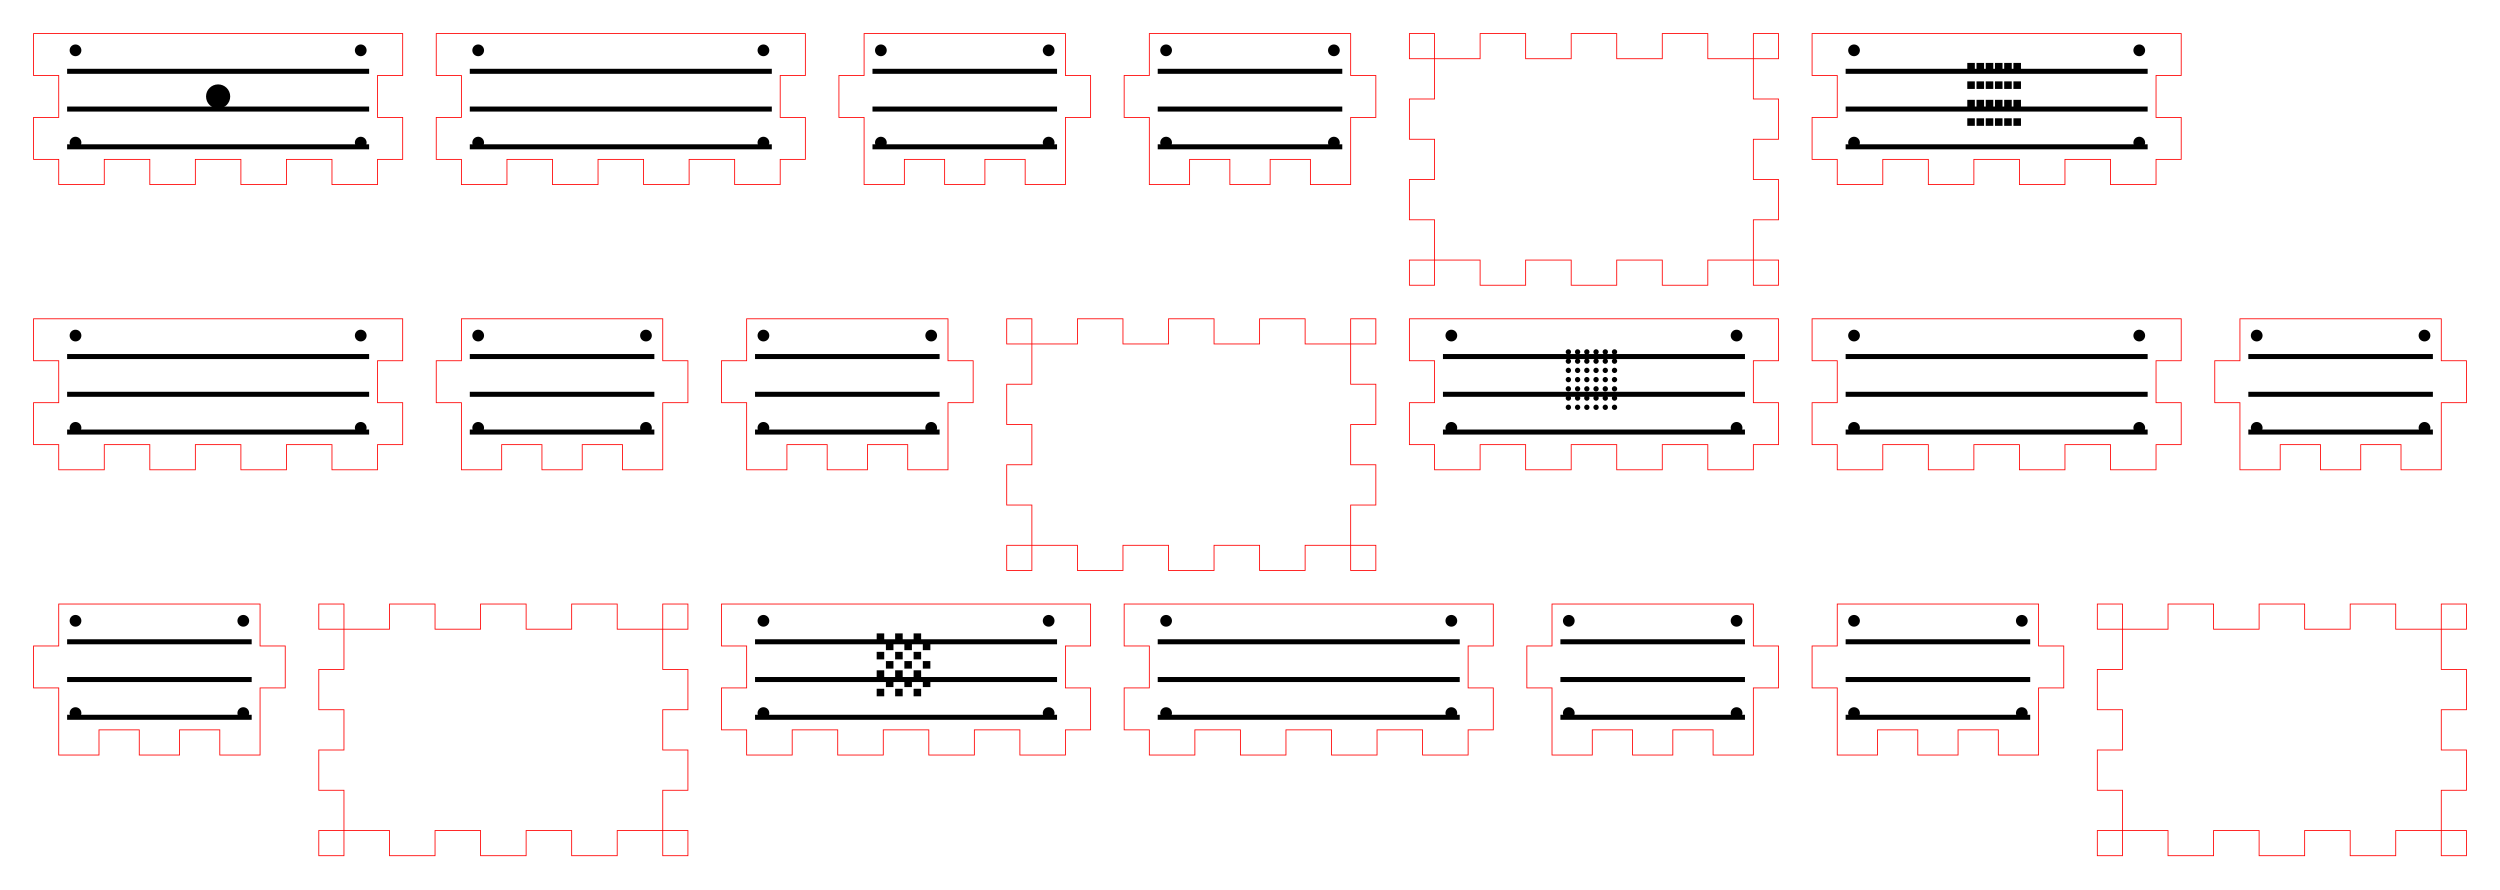
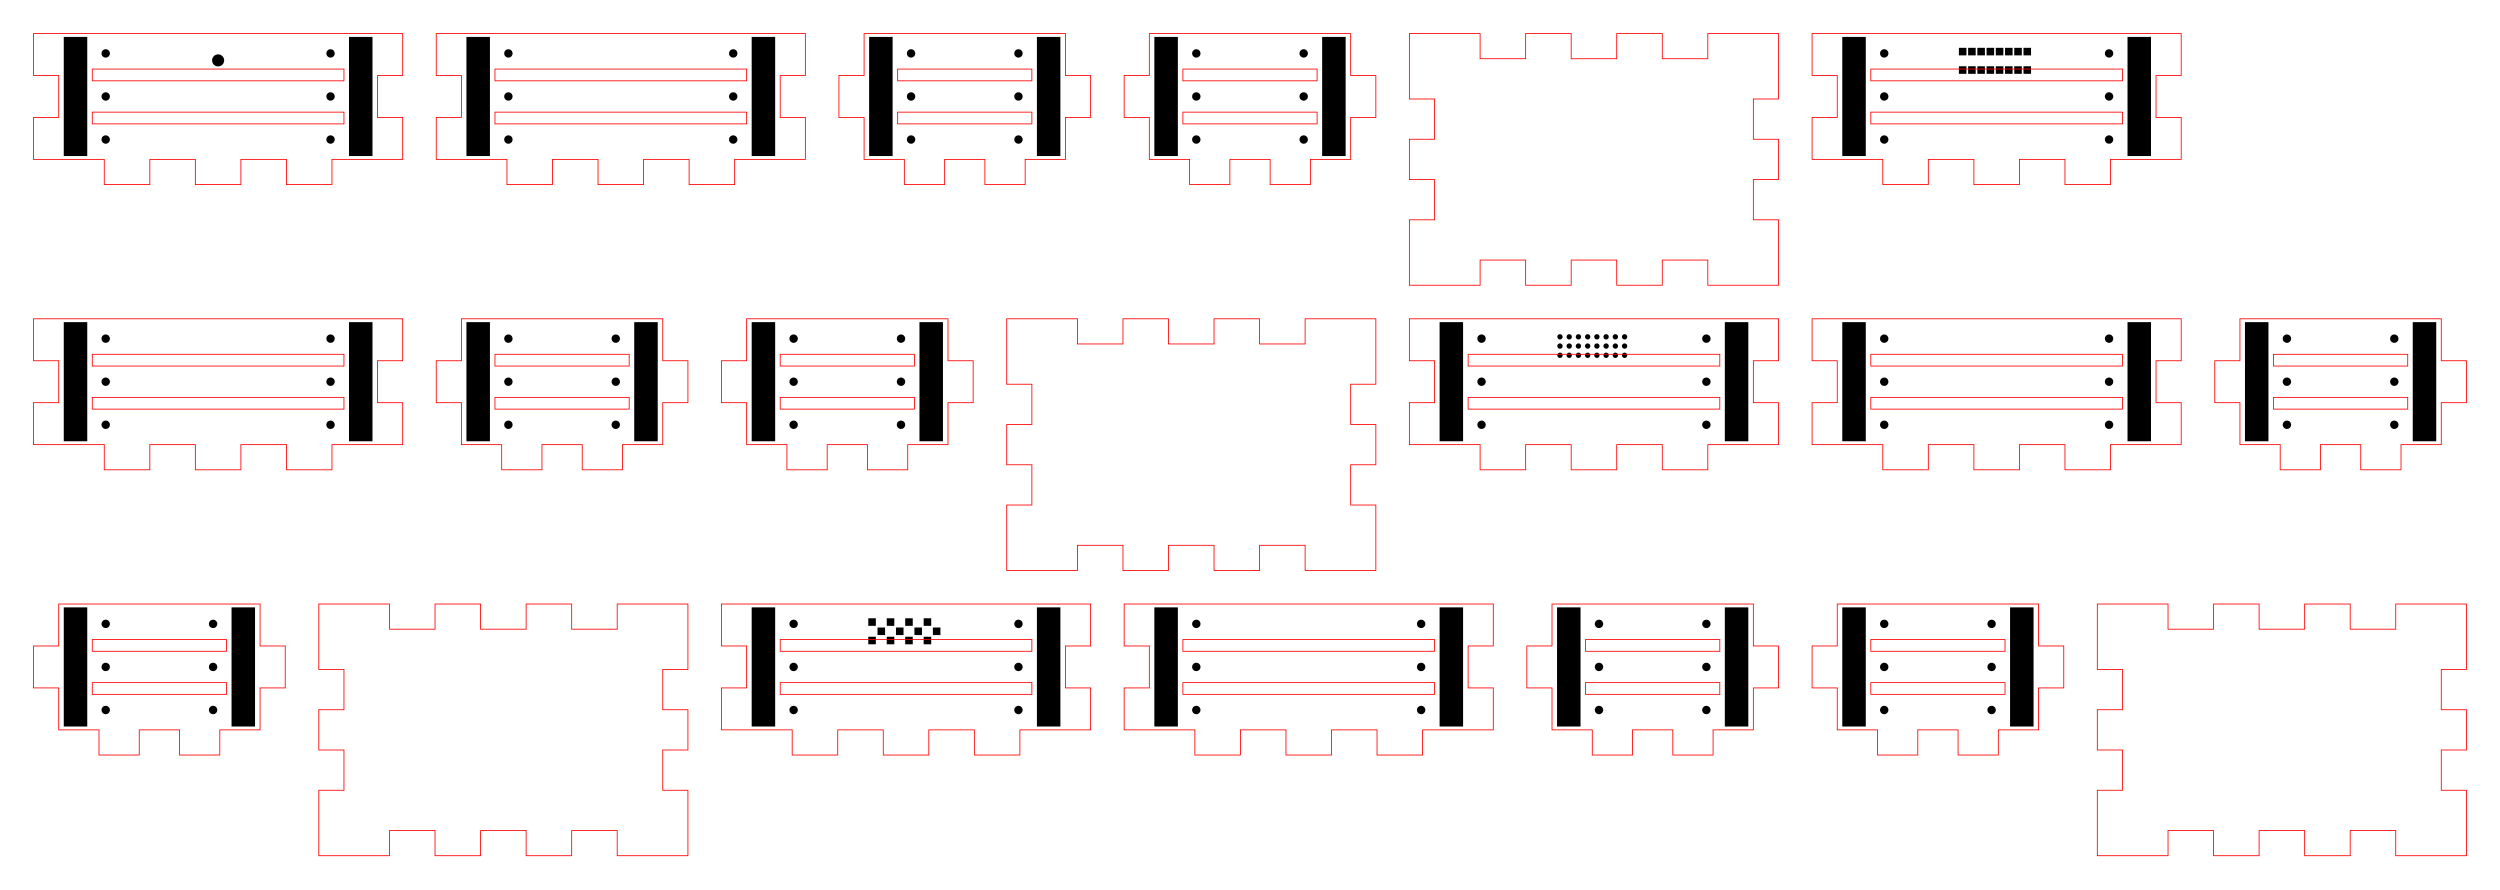
<svg xmlns="http://www.w3.org/2000/svg" width="298mm" height="106mm" viewBox="0 0 298 106">
  <g id="RASTER" class="layer-raster" fill="#000000" fill-rule="nonzero" stroke="none">
    <g class="piece" data-piece="crate-CRUMBLE-front">
-       <path d="M8 8.2L44 8.2L44 8.8L8 8.8Z" />
-       <path d="M8 12.7L44 12.7L44 13.3L8 13.3Z" />
-       <path d="M8 17.2L44 17.2L44 17.8L8 17.8Z" />
-       <circle cx="9" cy="6" r="0.7" />
-       <circle cx="43" cy="6" r="0.7" />
-       <circle cx="9" cy="17" r="0.7" />
-       <circle cx="43" cy="17" r="0.7" />
-       <circle cx="26" cy="11.5" r="1.44" />
+       <path d="M7.6 4.4L10.4 4.4L10.4 18.6L7.6 18.6Z" />
+       <path d="M41.6 4.4L44.4 4.4L44.4 18.6L41.6 18.6Z" />
+       <circle cx="12.6" cy="6.367" r="0.5" />
+       <circle cx="39.4" cy="6.367" r="0.5" />
+       <circle cx="12.6" cy="11.5" r="0.5" />
+       <circle cx="39.4" cy="11.5" r="0.5" />
+       <circle cx="12.6" cy="16.633" r="0.5" />
+       <circle cx="39.4" cy="16.633" r="0.5" />
+       <circle cx="26" cy="7.2" r="0.72" />
    </g>
    <g class="piece" data-piece="crate-CRUMBLE-back">
-       <path d="M56 8.2L92 8.2L92 8.8L56 8.8Z" />
-       <path d="M56 12.7L92 12.7L92 13.3L56 13.3Z" />
-       <path d="M56 17.2L92 17.2L92 17.8L56 17.8Z" />
-       <circle cx="57" cy="6" r="0.7" />
-       <circle cx="91" cy="6" r="0.7" />
-       <circle cx="57" cy="17" r="0.7" />
-       <circle cx="91" cy="17" r="0.7" />
+       <path d="M55.6 4.4L58.4 4.4L58.4 18.6L55.6 18.6Z" />
+       <path d="M89.6 4.4L92.4 4.4L92.4 18.6L89.6 18.6Z" />
+       <circle cx="60.6" cy="6.367" r="0.5" />
+       <circle cx="87.4" cy="6.367" r="0.5" />
+       <circle cx="60.6" cy="11.5" r="0.5" />
+       <circle cx="87.4" cy="11.5" r="0.5" />
+       <circle cx="60.6" cy="16.633" r="0.5" />
+       <circle cx="87.4" cy="16.633" r="0.5" />
    </g>
    <g class="piece" data-piece="crate-CRUMBLE-side-1">
-       <path d="M104 8.2L126 8.2L126 8.8L104 8.8Z" />
-       <path d="M104 12.7L126 12.7L126 13.3L104 13.3Z" />
-       <path d="M104 17.2L126 17.2L126 17.8L104 17.8Z" />
-       <circle cx="105" cy="6" r="0.7" />
-       <circle cx="125" cy="6" r="0.7" />
-       <circle cx="105" cy="17" r="0.7" />
-       <circle cx="125" cy="17" r="0.7" />
+       <path d="M103.6 4.4L106.4 4.4L106.4 18.6L103.6 18.6Z" />
+       <path d="M123.6 4.4L126.4 4.4L126.4 18.6L123.6 18.6Z" />
+       <circle cx="108.6" cy="6.367" r="0.5" />
+       <circle cx="121.4" cy="6.367" r="0.5" />
+       <circle cx="108.6" cy="11.5" r="0.5" />
+       <circle cx="121.4" cy="11.5" r="0.5" />
+       <circle cx="108.6" cy="16.633" r="0.5" />
+       <circle cx="121.4" cy="16.633" r="0.5" />
    </g>
    <g class="piece" data-piece="crate-CRUMBLE-side-2">
-       <path d="M138 8.2L160 8.2L160 8.8L138 8.8Z" />
-       <path d="M138 12.7L160 12.7L160 13.3L138 13.3Z" />
-       <path d="M138 17.2L160 17.2L160 17.8L138 17.8Z" />
-       <circle cx="139" cy="6" r="0.7" />
-       <circle cx="159" cy="6" r="0.7" />
-       <circle cx="139" cy="17" r="0.7" />
-       <circle cx="159" cy="17" r="0.7" />
+       <path d="M137.6 4.4L140.4 4.4L140.4 18.6L137.6 18.6Z" />
+       <path d="M157.6 4.4L160.4 4.4L160.4 18.6L157.6 18.6Z" />
+       <circle cx="142.6" cy="6.367" r="0.5" />
+       <circle cx="155.4" cy="6.367" r="0.5" />
+       <circle cx="142.6" cy="11.5" r="0.5" />
+       <circle cx="155.4" cy="11.5" r="0.5" />
+       <circle cx="142.6" cy="16.633" r="0.5" />
+       <circle cx="155.4" cy="16.633" r="0.5" />
    </g>
    <g class="piece" data-piece="crate-BISCOTTI-front">
-       <path d="M220 8.2L256 8.2L256 8.8L220 8.8Z" />
-       <path d="M220 12.7L256 12.7L256 13.3L220 13.3Z" />
-       <path d="M220 17.2L256 17.2L256 17.8L220 17.8Z" />
-       <circle cx="221" cy="6" r="0.7" />
-       <circle cx="255" cy="6" r="0.7" />
-       <circle cx="221" cy="17" r="0.7" />
-       <circle cx="255" cy="17" r="0.7" />
-       <path d="M234.5 7.5L235.4 7.5L235.4 8.4L234.5 8.4Z" />
-       <path d="M235.6 7.5L236.5 7.5L236.5 8.4L235.6 8.4Z" />
-       <path d="M236.7 7.5L237.6 7.5L237.6 8.4L236.7 8.4Z" />
-       <path d="M237.8 7.5L238.7 7.5L238.7 8.4L237.8 8.4Z" />
-       <path d="M238.9 7.5L239.8 7.5L239.8 8.4L238.9 8.4Z" />
-       <path d="M240 7.5L240.9 7.5L240.9 8.4L240 8.4Z" />
-       <path d="M234.5 9.7L235.4 9.7L235.4 10.6L234.5 10.6Z" />
-       <path d="M235.6 9.7L236.5 9.7L236.5 10.6L235.6 10.6Z" />
-       <path d="M236.7 9.7L237.6 9.7L237.6 10.6L236.7 10.6Z" />
-       <path d="M237.8 9.7L238.7 9.7L238.7 10.6L237.8 10.6Z" />
-       <path d="M238.9 9.7L239.8 9.7L239.8 10.6L238.9 10.6Z" />
-       <path d="M240 9.7L240.9 9.7L240.9 10.6L240 10.6Z" />
-       <path d="M234.5 11.9L235.4 11.9L235.4 12.8L234.5 12.8Z" />
-       <path d="M235.6 11.9L236.5 11.9L236.5 12.8L235.6 12.8Z" />
-       <path d="M236.7 11.9L237.6 11.9L237.6 12.8L236.7 12.8Z" />
-       <path d="M237.8 11.9L238.7 11.9L238.7 12.8L237.8 12.8Z" />
-       <path d="M238.9 11.9L239.8 11.9L239.8 12.8L238.9 12.8Z" />
-       <path d="M240 11.9L240.9 11.9L240.9 12.8L240 12.8Z" />
-       <path d="M234.5 14.1L235.4 14.1L235.4 15L234.5 15Z" />
-       <path d="M235.6 14.1L236.5 14.1L236.5 15L235.6 15Z" />
-       <path d="M236.7 14.1L237.6 14.1L237.6 15L236.7 15Z" />
-       <path d="M237.8 14.1L238.7 14.1L238.7 15L237.8 15Z" />
-       <path d="M238.9 14.1L239.8 14.1L239.8 15L238.9 15Z" />
-       <path d="M240 14.1L240.9 14.1L240.9 15L240 15Z" />
+       <path d="M219.6 4.4L222.4 4.4L222.4 18.6L219.6 18.6Z" />
+       <path d="M253.6 4.4L256.4 4.4L256.4 18.6L253.6 18.6Z" />
+       <circle cx="224.6" cy="6.367" r="0.5" />
+       <circle cx="251.4" cy="6.367" r="0.5" />
+       <circle cx="224.6" cy="11.5" r="0.5" />
+       <circle cx="251.4" cy="11.5" r="0.5" />
+       <circle cx="224.6" cy="16.633" r="0.5" />
+       <circle cx="251.4" cy="16.633" r="0.5" />
+       <path d="M233.5 5.7L234.4 5.7L234.4 6.6L233.5 6.6Z" />
+       <path d="M234.6 5.7L235.5 5.7L235.5 6.6L234.6 6.6Z" />
+       <path d="M235.7 5.7L236.6 5.7L236.6 6.6L235.7 6.6Z" />
+       <path d="M236.8 5.7L237.7 5.7L237.7 6.6L236.8 6.6Z" />
+       <path d="M237.9 5.7L238.8 5.7L238.8 6.6L237.9 6.6Z" />
+       <path d="M239 5.7L239.9 5.7L239.9 6.6L239 6.6Z" />
+       <path d="M240.1 5.7L241 5.7L241 6.6L240.1 6.6Z" />
+       <path d="M241.2 5.7L242.1 5.7L242.1 6.6L241.2 6.6Z" />
+       <path d="M233.5 7.9L234.4 7.9L234.4 8.8L233.5 8.8Z" />
+       <path d="M234.6 7.9L235.5 7.9L235.5 8.8L234.6 8.8Z" />
+       <path d="M235.7 7.9L236.6 7.9L236.6 8.8L235.7 8.8Z" />
+       <path d="M236.8 7.9L237.7 7.9L237.7 8.8L236.8 8.8Z" />
+       <path d="M237.9 7.9L238.8 7.9L238.8 8.8L237.9 8.8Z" />
+       <path d="M239 7.9L239.9 7.9L239.9 8.8L239 8.8Z" />
+       <path d="M240.1 7.9L241 7.9L241 8.8L240.1 8.8Z" />
+       <path d="M241.2 7.9L242.1 7.9L242.1 8.8L241.2 8.8Z" />
    </g>
    <g class="piece" data-piece="crate-BISCOTTI-back">
-       <path d="M8 42.2L44 42.2L44 42.8L8 42.8Z" />
-       <path d="M8 46.7L44 46.7L44 47.3L8 47.3Z" />
-       <path d="M8 51.2L44 51.2L44 51.8L8 51.8Z" />
-       <circle cx="9" cy="40" r="0.7" />
-       <circle cx="43" cy="40" r="0.7" />
-       <circle cx="9" cy="51" r="0.7" />
-       <circle cx="43" cy="51" r="0.7" />
+       <path d="M7.6 38.4L10.4 38.4L10.4 52.6L7.6 52.6Z" />
+       <path d="M41.6 38.4L44.4 38.4L44.4 52.6L41.6 52.6Z" />
+       <circle cx="12.6" cy="40.367" r="0.5" />
+       <circle cx="39.4" cy="40.367" r="0.5" />
+       <circle cx="12.6" cy="45.5" r="0.5" />
+       <circle cx="39.4" cy="45.5" r="0.5" />
+       <circle cx="12.6" cy="50.633" r="0.5" />
+       <circle cx="39.4" cy="50.633" r="0.5" />
    </g>
    <g class="piece" data-piece="crate-BISCOTTI-side-1">
-       <path d="M56 42.2L78 42.2L78 42.8L56 42.8Z" />
-       <path d="M56 46.7L78 46.7L78 47.3L56 47.3Z" />
-       <path d="M56 51.2L78 51.2L78 51.8L56 51.8Z" />
-       <circle cx="57" cy="40" r="0.7" />
-       <circle cx="77" cy="40" r="0.7" />
-       <circle cx="57" cy="51" r="0.7" />
-       <circle cx="77" cy="51" r="0.7" />
+       <path d="M55.6 38.4L58.4 38.4L58.4 52.6L55.6 52.6Z" />
+       <path d="M75.6 38.4L78.4 38.4L78.4 52.6L75.6 52.6Z" />
+       <circle cx="60.6" cy="40.367" r="0.5" />
+       <circle cx="73.4" cy="40.367" r="0.5" />
+       <circle cx="60.6" cy="45.5" r="0.5" />
+       <circle cx="73.4" cy="45.5" r="0.5" />
+       <circle cx="60.6" cy="50.633" r="0.5" />
+       <circle cx="73.4" cy="50.633" r="0.5" />
    </g>
    <g class="piece" data-piece="crate-BISCOTTI-side-2">
-       <path d="M90 42.2L112 42.2L112 42.8L90 42.8Z" />
-       <path d="M90 46.7L112 46.7L112 47.3L90 47.3Z" />
-       <path d="M90 51.2L112 51.2L112 51.8L90 51.8Z" />
-       <circle cx="91" cy="40" r="0.7" />
-       <circle cx="111" cy="40" r="0.7" />
-       <circle cx="91" cy="51" r="0.7" />
-       <circle cx="111" cy="51" r="0.7" />
+       <path d="M89.6 38.4L92.4 38.4L92.4 52.6L89.6 52.6Z" />
+       <path d="M109.6 38.4L112.4 38.4L112.4 52.6L109.6 52.6Z" />
+       <circle cx="94.6" cy="40.367" r="0.5" />
+       <circle cx="107.4" cy="40.367" r="0.5" />
+       <circle cx="94.6" cy="45.5" r="0.5" />
+       <circle cx="107.4" cy="45.5" r="0.5" />
+       <circle cx="94.6" cy="50.633" r="0.5" />
+       <circle cx="107.4" cy="50.633" r="0.5" />
    </g>
    <g class="piece" data-piece="crate-GINGERSNAP-front">
-       <path d="M172 42.2L208 42.2L208 42.8L172 42.8Z" />
-       <path d="M172 46.7L208 46.7L208 47.3L172 47.3Z" />
-       <path d="M172 51.2L208 51.2L208 51.8L172 51.8Z" />
-       <circle cx="173" cy="40" r="0.7" />
-       <circle cx="207" cy="40" r="0.7" />
-       <circle cx="173" cy="51" r="0.7" />
-       <circle cx="207" cy="51" r="0.7" />
-       <circle cx="186.95" cy="41.95" r="0.32" />
-       <circle cx="188.05" cy="41.95" r="0.32" />
-       <circle cx="189.15" cy="41.95" r="0.32" />
-       <circle cx="190.25" cy="41.95" r="0.32" />
-       <circle cx="191.35" cy="41.95" r="0.32" />
-       <circle cx="192.45" cy="41.95" r="0.32" />
-       <circle cx="186.95" cy="43.05" r="0.32" />
-       <circle cx="188.05" cy="43.05" r="0.32" />
-       <circle cx="189.15" cy="43.05" r="0.32" />
-       <circle cx="190.25" cy="43.05" r="0.32" />
-       <circle cx="191.35" cy="43.05" r="0.32" />
-       <circle cx="192.45" cy="43.05" r="0.32" />
-       <circle cx="186.95" cy="44.15" r="0.32" />
-       <circle cx="188.05" cy="44.15" r="0.32" />
-       <circle cx="189.15" cy="44.15" r="0.32" />
-       <circle cx="190.25" cy="44.15" r="0.32" />
-       <circle cx="191.35" cy="44.15" r="0.32" />
-       <circle cx="192.45" cy="44.15" r="0.32" />
-       <circle cx="186.95" cy="45.25" r="0.32" />
-       <circle cx="188.05" cy="45.25" r="0.32" />
-       <circle cx="189.15" cy="45.25" r="0.32" />
-       <circle cx="190.25" cy="45.25" r="0.32" />
-       <circle cx="191.35" cy="45.25" r="0.32" />
-       <circle cx="192.45" cy="45.25" r="0.32" />
-       <circle cx="186.95" cy="46.35" r="0.32" />
-       <circle cx="188.05" cy="46.35" r="0.32" />
-       <circle cx="189.15" cy="46.35" r="0.32" />
-       <circle cx="190.25" cy="46.35" r="0.32" />
-       <circle cx="191.35" cy="46.35" r="0.32" />
-       <circle cx="192.45" cy="46.35" r="0.32" />
-       <circle cx="186.95" cy="47.45" r="0.32" />
-       <circle cx="188.05" cy="47.45" r="0.32" />
-       <circle cx="189.15" cy="47.45" r="0.32" />
-       <circle cx="190.25" cy="47.45" r="0.32" />
-       <circle cx="191.35" cy="47.45" r="0.32" />
-       <circle cx="192.45" cy="47.45" r="0.32" />
-       <circle cx="186.95" cy="48.55" r="0.32" />
-       <circle cx="188.05" cy="48.55" r="0.32" />
-       <circle cx="189.15" cy="48.55" r="0.32" />
-       <circle cx="190.25" cy="48.55" r="0.32" />
-       <circle cx="191.35" cy="48.55" r="0.32" />
-       <circle cx="192.45" cy="48.55" r="0.32" />
+       <path d="M171.6 38.4L174.4 38.4L174.4 52.6L171.6 52.6Z" />
+       <path d="M205.6 38.4L208.4 38.4L208.4 52.6L205.6 52.6Z" />
+       <circle cx="176.6" cy="40.367" r="0.5" />
+       <circle cx="203.4" cy="40.367" r="0.5" />
+       <circle cx="176.6" cy="45.5" r="0.5" />
+       <circle cx="203.4" cy="45.5" r="0.5" />
+       <circle cx="176.6" cy="50.633" r="0.5" />
+       <circle cx="203.4" cy="50.633" r="0.5" />
+       <circle cx="185.95" cy="40.15" r="0.32" />
+       <circle cx="187.05" cy="40.15" r="0.32" />
+       <circle cx="188.15" cy="40.15" r="0.32" />
+       <circle cx="189.25" cy="40.15" r="0.32" />
+       <circle cx="190.35" cy="40.15" r="0.32" />
+       <circle cx="191.45" cy="40.15" r="0.32" />
+       <circle cx="192.55" cy="40.15" r="0.32" />
+       <circle cx="193.65" cy="40.15" r="0.32" />
+       <circle cx="185.95" cy="41.25" r="0.32" />
+       <circle cx="187.05" cy="41.25" r="0.32" />
+       <circle cx="188.15" cy="41.25" r="0.32" />
+       <circle cx="189.25" cy="41.25" r="0.32" />
+       <circle cx="190.35" cy="41.25" r="0.32" />
+       <circle cx="191.45" cy="41.25" r="0.32" />
+       <circle cx="192.55" cy="41.25" r="0.32" />
+       <circle cx="193.65" cy="41.25" r="0.32" />
+       <circle cx="185.95" cy="42.35" r="0.32" />
+       <circle cx="187.05" cy="42.35" r="0.32" />
+       <circle cx="188.15" cy="42.35" r="0.32" />
+       <circle cx="189.25" cy="42.35" r="0.32" />
+       <circle cx="190.35" cy="42.35" r="0.32" />
+       <circle cx="191.45" cy="42.35" r="0.32" />
+       <circle cx="192.55" cy="42.35" r="0.32" />
+       <circle cx="193.65" cy="42.35" r="0.32" />
    </g>
    <g class="piece" data-piece="crate-GINGERSNAP-back">
-       <path d="M220 42.2L256 42.2L256 42.8L220 42.8Z" />
-       <path d="M220 46.7L256 46.7L256 47.3L220 47.3Z" />
-       <path d="M220 51.2L256 51.2L256 51.8L220 51.8Z" />
-       <circle cx="221" cy="40" r="0.7" />
-       <circle cx="255" cy="40" r="0.7" />
-       <circle cx="221" cy="51" r="0.7" />
-       <circle cx="255" cy="51" r="0.7" />
+       <path d="M219.6 38.4L222.4 38.4L222.4 52.6L219.6 52.6Z" />
+       <path d="M253.6 38.4L256.4 38.4L256.4 52.6L253.6 52.6Z" />
+       <circle cx="224.6" cy="40.367" r="0.5" />
+       <circle cx="251.4" cy="40.367" r="0.5" />
+       <circle cx="224.6" cy="45.5" r="0.5" />
+       <circle cx="251.4" cy="45.5" r="0.5" />
+       <circle cx="224.6" cy="50.633" r="0.5" />
+       <circle cx="251.4" cy="50.633" r="0.5" />
    </g>
    <g class="piece" data-piece="crate-GINGERSNAP-side-1">
-       <path d="M268 42.2L290 42.2L290 42.8L268 42.8Z" />
-       <path d="M268 46.7L290 46.7L290 47.3L268 47.3Z" />
-       <path d="M268 51.2L290 51.2L290 51.8L268 51.8Z" />
-       <circle cx="269" cy="40" r="0.7" />
-       <circle cx="289" cy="40" r="0.7" />
-       <circle cx="269" cy="51" r="0.7" />
-       <circle cx="289" cy="51" r="0.7" />
+       <path d="M267.6 38.4L270.4 38.4L270.4 52.6L267.6 52.6Z" />
+       <path d="M287.6 38.4L290.4 38.4L290.4 52.6L287.6 52.6Z" />
+       <circle cx="272.6" cy="40.367" r="0.5" />
+       <circle cx="285.4" cy="40.367" r="0.5" />
+       <circle cx="272.6" cy="45.5" r="0.5" />
+       <circle cx="285.4" cy="45.5" r="0.5" />
+       <circle cx="272.6" cy="50.633" r="0.5" />
+       <circle cx="285.4" cy="50.633" r="0.5" />
    </g>
    <g class="piece" data-piece="crate-GINGERSNAP-side-2">
-       <path d="M8 76.2L30 76.2L30 76.8L8 76.8Z" />
-       <path d="M8 80.7L30 80.7L30 81.3L8 81.3Z" />
-       <path d="M8 85.2L30 85.2L30 85.8L8 85.8Z" />
-       <circle cx="9" cy="74" r="0.7" />
-       <circle cx="29" cy="74" r="0.7" />
-       <circle cx="9" cy="85" r="0.7" />
-       <circle cx="29" cy="85" r="0.7" />
+       <path d="M7.6 72.4L10.4 72.4L10.4 86.6L7.6 86.6Z" />
+       <path d="M27.6 72.4L30.4 72.4L30.4 86.6L27.6 86.6Z" />
+       <circle cx="12.6" cy="74.367" r="0.5" />
+       <circle cx="25.4" cy="74.367" r="0.5" />
+       <circle cx="12.6" cy="79.5" r="0.5" />
+       <circle cx="25.4" cy="79.5" r="0.5" />
+       <circle cx="12.6" cy="84.633" r="0.5" />
+       <circle cx="25.4" cy="84.633" r="0.5" />
    </g>
    <g class="piece" data-piece="crate-SHORTBREAD-front">
-       <path d="M90 76.2L126 76.2L126 76.8L90 76.8Z" />
-       <path d="M90 80.7L126 80.7L126 81.3L90 81.3Z" />
-       <path d="M90 85.2L126 85.2L126 85.8L90 85.8Z" />
-       <circle cx="91" cy="74" r="0.7" />
-       <circle cx="125" cy="74" r="0.7" />
-       <circle cx="91" cy="85" r="0.7" />
-       <circle cx="125" cy="85" r="0.7" />
-       <path d="M104.5 75.5L105.4 75.5L105.4 76.4L104.5 76.4Z" />
-       <path d="M106.7 75.5L107.6 75.5L107.6 76.4L106.7 76.4Z" />
-       <path d="M108.9 75.5L109.8 75.5L109.8 76.4L108.9 76.4Z" />
-       <path d="M105.6 76.6L106.5 76.6L106.5 77.5L105.6 77.5Z" />
-       <path d="M107.8 76.6L108.7 76.6L108.7 77.5L107.8 77.5Z" />
-       <path d="M110 76.6L110.9 76.6L110.9 77.5L110 77.5Z" />
-       <path d="M104.5 77.7L105.4 77.7L105.4 78.6L104.5 78.6Z" />
-       <path d="M106.7 77.7L107.6 77.7L107.6 78.6L106.7 78.6Z" />
-       <path d="M108.9 77.7L109.8 77.7L109.8 78.6L108.9 78.6Z" />
-       <path d="M105.6 78.8L106.5 78.8L106.5 79.7L105.6 79.7Z" />
-       <path d="M107.8 78.8L108.7 78.8L108.7 79.7L107.8 79.7Z" />
-       <path d="M110 78.8L110.9 78.8L110.9 79.7L110 79.7Z" />
-       <path d="M104.5 79.9L105.4 79.9L105.4 80.8L104.5 80.8Z" />
-       <path d="M106.7 79.9L107.6 79.9L107.6 80.8L106.7 80.8Z" />
-       <path d="M108.9 79.9L109.8 79.9L109.8 80.8L108.9 80.8Z" />
-       <path d="M105.6 81L106.5 81L106.5 81.9L105.6 81.9Z" />
-       <path d="M107.8 81L108.7 81L108.7 81.9L107.8 81.9Z" />
-       <path d="M110 81L110.9 81L110.9 81.9L110 81.9Z" />
-       <path d="M104.5 82.1L105.4 82.1L105.4 83L104.5 83Z" />
-       <path d="M106.7 82.1L107.6 82.1L107.6 83L106.7 83Z" />
-       <path d="M108.9 82.1L109.8 82.1L109.8 83L108.9 83Z" />
+       <path d="M89.6 72.4L92.4 72.4L92.4 86.6L89.6 86.6Z" />
+       <path d="M123.6 72.4L126.4 72.4L126.4 86.6L123.6 86.6Z" />
+       <circle cx="94.6" cy="74.367" r="0.5" />
+       <circle cx="121.4" cy="74.367" r="0.5" />
+       <circle cx="94.6" cy="79.5" r="0.5" />
+       <circle cx="121.4" cy="79.5" r="0.5" />
+       <circle cx="94.6" cy="84.633" r="0.5" />
+       <circle cx="121.4" cy="84.633" r="0.5" />
+       <path d="M103.5 73.7L104.4 73.7L104.4 74.6L103.5 74.6Z" />
+       <path d="M105.7 73.7L106.6 73.7L106.6 74.6L105.7 74.6Z" />
+       <path d="M107.9 73.7L108.8 73.7L108.8 74.6L107.9 74.6Z" />
+       <path d="M110.1 73.7L111 73.7L111 74.6L110.1 74.6Z" />
+       <path d="M104.6 74.8L105.5 74.8L105.5 75.7L104.6 75.7Z" />
+       <path d="M106.8 74.8L107.7 74.8L107.7 75.7L106.8 75.7Z" />
+       <path d="M109 74.8L109.9 74.8L109.9 75.7L109 75.7Z" />
+       <path d="M111.2 74.8L112.1 74.8L112.1 75.7L111.2 75.7Z" />
+       <path d="M103.5 75.9L104.4 75.9L104.4 76.8L103.5 76.8Z" />
+       <path d="M105.7 75.9L106.6 75.9L106.6 76.8L105.7 76.8Z" />
+       <path d="M107.9 75.9L108.8 75.9L108.8 76.8L107.9 76.8Z" />
+       <path d="M110.1 75.9L111 75.9L111 76.8L110.1 76.8Z" />
    </g>
    <g class="piece" data-piece="crate-SHORTBREAD-back">
-       <path d="M138 76.2L174 76.2L174 76.8L138 76.8Z" />
-       <path d="M138 80.7L174 80.7L174 81.3L138 81.3Z" />
-       <path d="M138 85.2L174 85.2L174 85.8L138 85.8Z" />
-       <circle cx="139" cy="74" r="0.7" />
-       <circle cx="173" cy="74" r="0.7" />
-       <circle cx="139" cy="85" r="0.7" />
-       <circle cx="173" cy="85" r="0.7" />
+       <path d="M137.6 72.4L140.4 72.4L140.4 86.6L137.6 86.6Z" />
+       <path d="M171.6 72.4L174.4 72.4L174.4 86.6L171.6 86.6Z" />
+       <circle cx="142.6" cy="74.367" r="0.5" />
+       <circle cx="169.4" cy="74.367" r="0.5" />
+       <circle cx="142.6" cy="79.5" r="0.5" />
+       <circle cx="169.4" cy="79.5" r="0.5" />
+       <circle cx="142.6" cy="84.633" r="0.5" />
+       <circle cx="169.4" cy="84.633" r="0.5" />
    </g>
    <g class="piece" data-piece="crate-SHORTBREAD-side-1">
-       <path d="M186 76.2L208 76.2L208 76.8L186 76.8Z" />
-       <path d="M186 80.7L208 80.7L208 81.3L186 81.3Z" />
-       <path d="M186 85.2L208 85.2L208 85.8L186 85.8Z" />
-       <circle cx="187" cy="74" r="0.7" />
-       <circle cx="207" cy="74" r="0.7" />
-       <circle cx="187" cy="85" r="0.7" />
-       <circle cx="207" cy="85" r="0.7" />
+       <path d="M185.6 72.4L188.4 72.4L188.4 86.6L185.6 86.6Z" />
+       <path d="M205.6 72.4L208.4 72.4L208.4 86.6L205.6 86.6Z" />
+       <circle cx="190.6" cy="74.367" r="0.5" />
+       <circle cx="203.4" cy="74.367" r="0.5" />
+       <circle cx="190.6" cy="79.5" r="0.5" />
+       <circle cx="203.4" cy="79.5" r="0.5" />
+       <circle cx="190.6" cy="84.633" r="0.5" />
+       <circle cx="203.4" cy="84.633" r="0.5" />
    </g>
    <g class="piece" data-piece="crate-SHORTBREAD-side-2">
-       <path d="M220 76.2L242 76.2L242 76.8L220 76.8Z" />
-       <path d="M220 80.7L242 80.7L242 81.3L220 81.3Z" />
-       <path d="M220 85.2L242 85.2L242 85.8L220 85.8Z" />
-       <circle cx="221" cy="74" r="0.7" />
-       <circle cx="241" cy="74" r="0.7" />
-       <circle cx="221" cy="85" r="0.7" />
-       <circle cx="241" cy="85" r="0.7" />
+       <path d="M219.6 72.4L222.4 72.4L222.4 86.6L219.6 86.6Z" />
+       <path d="M239.6 72.4L242.4 72.4L242.4 86.6L239.6 86.6Z" />
+       <circle cx="224.6" cy="74.367" r="0.5" />
+       <circle cx="237.4" cy="74.367" r="0.5" />
+       <circle cx="224.6" cy="79.5" r="0.5" />
+       <circle cx="237.4" cy="79.5" r="0.5" />
+       <circle cx="224.6" cy="84.633" r="0.5" />
+       <circle cx="237.4" cy="84.633" r="0.5" />
    </g>
  </g>
  <g id="CUT" class="layer-cut" fill="none" stroke="#ff0000" stroke-width="0.1">
    <g class="piece" data-piece="crate-CRUMBLE-front">
-       <path d="M7 4L45 4L48 4L48 9L45 9L45 14L48 14L48 19L45 19L45 22L39.571 22L39.571 19L34.143 19L34.143 22L28.714 22L28.714 19L23.286 19L23.286 22L17.857 22L17.857 19L12.429 19L12.429 22L7 22L7 19L4 19L4 14L7 14L7 9L4 9L4 4L7 4Z" />
+       <path d="M7 4L45 4L48 4L48 9L45 9L45 14L48 14L48 19L45 19L45 19L39.571 19L39.571 22L34.143 22L34.143 19L28.714 19L28.714 22L23.286 22L23.286 19L17.857 19L17.857 22L12.429 22L12.429 19L7 19L7 19L4 19L4 14L7 14L7 9L4 9L4 4L7 4Z" />
+       <path d="M11 8.233L41 8.233L41 9.633L11 9.633Z" />
+       <path d="M11 13.367L41 13.367L41 14.767L11 14.767Z" />
    </g>
    <g class="piece" data-piece="crate-CRUMBLE-back">
-       <path d="M55 4L93 4L96 4L96 9L93 9L93 14L96 14L96 19L93 19L93 22L87.571 22L87.571 19L82.143 19L82.143 22L76.714 22L76.714 19L71.286 19L71.286 22L65.857 22L65.857 19L60.429 19L60.429 22L55 22L55 19L52 19L52 14L55 14L55 9L52 9L52 4L55 4Z" />
+       <path d="M55 4L93 4L96 4L96 9L93 9L93 14L96 14L96 19L93 19L93 19L87.571 19L87.571 22L82.143 22L82.143 19L76.714 19L76.714 22L71.286 22L71.286 19L65.857 19L65.857 22L60.429 22L60.429 19L55 19L55 19L52 19L52 14L55 14L55 9L52 9L52 4L55 4Z" />
+       <path d="M59 8.233L89 8.233L89 9.633L59 9.633Z" />
+       <path d="M59 13.367L89 13.367L89 14.767L59 14.767Z" />
    </g>
    <g class="piece" data-piece="crate-CRUMBLE-side-1">
-       <path d="M103 4L127 4L127 4L127 9L130 9L130 14L127 14L127 19L127 19L127 22L122.2 22L122.2 19L117.4 19L117.4 22L112.6 22L112.6 19L107.8 19L107.8 22L103 22L103 19L103 19L103 14L100 14L100 9L103 9L103 4L103 4Z" />
+       <path d="M103 4L127 4L127 4L127 9L130 9L130 14L127 14L127 19L127 19L127 19L122.2 19L122.2 22L117.4 22L117.4 19L112.6 19L112.6 22L107.8 22L107.8 19L103 19L103 19L103 19L103 14L100 14L100 9L103 9L103 4L103 4Z" />
+       <path d="M107 8.233L123 8.233L123 9.633L107 9.633Z" />
+       <path d="M107 13.367L123 13.367L123 14.767L107 14.767Z" />
    </g>
    <g class="piece" data-piece="crate-CRUMBLE-side-2">
-       <path d="M137 4L161 4L161 4L161 9L164 9L164 14L161 14L161 19L161 19L161 22L156.2 22L156.2 19L151.4 19L151.4 22L146.6 22L146.6 19L141.8 19L141.8 22L137 22L137 19L137 19L137 14L134 14L134 9L137 9L137 4L137 4Z" />
+       <path d="M137 4L161 4L161 4L161 9L164 9L164 14L161 14L161 19L161 19L161 19L156.2 19L156.2 22L151.4 22L151.4 19L146.6 19L146.6 22L141.8 22L141.8 19L137 19L137 19L137 19L137 14L134 14L134 9L137 9L137 4L137 4Z" />
+       <path d="M141 8.233L157 8.233L157 9.633L141 9.633Z" />
+       <path d="M141 13.367L157 13.367L157 14.767L141 14.767Z" />
    </g>
    <g class="piece" data-piece="crate-CRUMBLE-base">
-       <path d="M168 4L171 4L171 7L176.429 7L176.429 4L181.857 4L181.857 7L187.286 7L187.286 4L192.714 4L192.714 7L198.143 7L198.143 4L203.571 4L203.571 7L209 7L209 4L209 4L212 4L212 7L209 7L209 11.8L212 11.8L212 16.6L209 16.6L209 21.4L212 21.4L212 26.2L209 26.2L209 31L212 31L212 31L212 34L209 34L209 31L203.571 31L203.571 34L198.143 34L198.143 31L192.714 31L192.714 34L187.286 34L187.286 31L181.857 31L181.857 34L176.429 34L176.429 31L171 31L171 34L171 34L168 34L168 31L171 31L171 26.2L168 26.2L168 21.4L171 21.4L171 16.6L168 16.6L168 11.8L171 11.8L171 7L168 7L168 7Z" />
+       <path d="M168 4L171 4L171 4L176.429 4L176.429 7L181.857 7L181.857 4L187.286 4L187.286 7L192.714 7L192.714 4L198.143 4L198.143 7L203.571 7L203.571 4L209 4L209 4L209 4L212 4L212 7L212 7L212 11.8L209 11.8L209 16.6L212 16.6L212 21.4L209 21.4L209 26.2L212 26.2L212 31L212 31L212 31L212 34L209 34L209 34L203.571 34L203.571 31L198.143 31L198.143 34L192.714 34L192.714 31L187.286 31L187.286 34L181.857 34L181.857 31L176.429 31L176.429 34L171 34L171 34L171 34L168 34L168 31L168 31L168 26.2L171 26.2L171 21.4L168 21.4L168 16.6L171 16.6L171 11.8L168 11.8L168 7L168 7L168 7Z" />
    </g>
    <g class="piece" data-piece="crate-BISCOTTI-front">
-       <path d="M219 4L257 4L260 4L260 9L257 9L257 14L260 14L260 19L257 19L257 22L251.571 22L251.571 19L246.143 19L246.143 22L240.714 22L240.714 19L235.286 19L235.286 22L229.857 22L229.857 19L224.429 19L224.429 22L219 22L219 19L216 19L216 14L219 14L219 9L216 9L216 4L219 4Z" />
+       <path d="M219 4L257 4L260 4L260 9L257 9L257 14L260 14L260 19L257 19L257 19L251.571 19L251.571 22L246.143 22L246.143 19L240.714 19L240.714 22L235.286 22L235.286 19L229.857 19L229.857 22L224.429 22L224.429 19L219 19L219 19L216 19L216 14L219 14L219 9L216 9L216 4L219 4Z" />
+       <path d="M223 8.233L253 8.233L253 9.633L223 9.633Z" />
+       <path d="M223 13.367L253 13.367L253 14.767L223 14.767Z" />
    </g>
    <g class="piece" data-piece="crate-BISCOTTI-back">
-       <path d="M7 38L45 38L48 38L48 43L45 43L45 48L48 48L48 53L45 53L45 56L39.571 56L39.571 53L34.143 53L34.143 56L28.714 56L28.714 53L23.286 53L23.286 56L17.857 56L17.857 53L12.429 53L12.429 56L7 56L7 53L4 53L4 48L7 48L7 43L4 43L4 38L7 38Z" />
+       <path d="M7 38L45 38L48 38L48 43L45 43L45 48L48 48L48 53L45 53L45 53L39.571 53L39.571 56L34.143 56L34.143 53L28.714 53L28.714 56L23.286 56L23.286 53L17.857 53L17.857 56L12.429 56L12.429 53L7 53L7 53L4 53L4 48L7 48L7 43L4 43L4 38L7 38Z" />
+       <path d="M11 42.233L41 42.233L41 43.633L11 43.633Z" />
+       <path d="M11 47.367L41 47.367L41 48.767L11 48.767Z" />
    </g>
    <g class="piece" data-piece="crate-BISCOTTI-side-1">
-       <path d="M55 38L79 38L79 38L79 43L82 43L82 48L79 48L79 53L79 53L79 56L74.2 56L74.2 53L69.4 53L69.4 56L64.6 56L64.6 53L59.8 53L59.8 56L55 56L55 53L55 53L55 48L52 48L52 43L55 43L55 38L55 38Z" />
+       <path d="M55 38L79 38L79 38L79 43L82 43L82 48L79 48L79 53L79 53L79 53L74.2 53L74.2 56L69.4 56L69.4 53L64.6 53L64.6 56L59.8 56L59.8 53L55 53L55 53L55 53L55 48L52 48L52 43L55 43L55 38L55 38Z" />
+       <path d="M59 42.233L75 42.233L75 43.633L59 43.633Z" />
+       <path d="M59 47.367L75 47.367L75 48.767L59 48.767Z" />
    </g>
    <g class="piece" data-piece="crate-BISCOTTI-side-2">
-       <path d="M89 38L113 38L113 38L113 43L116 43L116 48L113 48L113 53L113 53L113 56L108.2 56L108.2 53L103.4 53L103.4 56L98.6 56L98.6 53L93.8 53L93.8 56L89 56L89 53L89 53L89 48L86 48L86 43L89 43L89 38L89 38Z" />
+       <path d="M89 38L113 38L113 38L113 43L116 43L116 48L113 48L113 53L113 53L113 53L108.2 53L108.2 56L103.4 56L103.4 53L98.6 53L98.6 56L93.8 56L93.8 53L89 53L89 53L89 53L89 48L86 48L86 43L89 43L89 38L89 38Z" />
+       <path d="M93 42.233L109 42.233L109 43.633L93 43.633Z" />
+       <path d="M93 47.367L109 47.367L109 48.767L93 48.767Z" />
    </g>
    <g class="piece" data-piece="crate-BISCOTTI-base">
-       <path d="M120 38L123 38L123 41L128.429 41L128.429 38L133.857 38L133.857 41L139.286 41L139.286 38L144.714 38L144.714 41L150.143 41L150.143 38L155.571 38L155.571 41L161 41L161 38L161 38L164 38L164 41L161 41L161 45.8L164 45.8L164 50.6L161 50.6L161 55.4L164 55.4L164 60.2L161 60.2L161 65L164 65L164 65L164 68L161 68L161 65L155.571 65L155.571 68L150.143 68L150.143 65L144.714 65L144.714 68L139.286 68L139.286 65L133.857 65L133.857 68L128.429 68L128.429 65L123 65L123 68L123 68L120 68L120 65L123 65L123 60.2L120 60.2L120 55.4L123 55.4L123 50.6L120 50.6L120 45.8L123 45.8L123 41L120 41L120 41Z" />
+       <path d="M120 38L123 38L123 38L128.429 38L128.429 41L133.857 41L133.857 38L139.286 38L139.286 41L144.714 41L144.714 38L150.143 38L150.143 41L155.571 41L155.571 38L161 38L161 38L161 38L164 38L164 41L164 41L164 45.8L161 45.8L161 50.6L164 50.6L164 55.4L161 55.4L161 60.2L164 60.2L164 65L164 65L164 65L164 68L161 68L161 68L155.571 68L155.571 65L150.143 65L150.143 68L144.714 68L144.714 65L139.286 65L139.286 68L133.857 68L133.857 65L128.429 65L128.429 68L123 68L123 68L123 68L120 68L120 65L120 65L120 60.2L123 60.2L123 55.4L120 55.4L120 50.6L123 50.6L123 45.8L120 45.8L120 41L120 41L120 41Z" />
    </g>
    <g class="piece" data-piece="crate-GINGERSNAP-front">
-       <path d="M171 38L209 38L212 38L212 43L209 43L209 48L212 48L212 53L209 53L209 56L203.571 56L203.571 53L198.143 53L198.143 56L192.714 56L192.714 53L187.286 53L187.286 56L181.857 56L181.857 53L176.429 53L176.429 56L171 56L171 53L168 53L168 48L171 48L171 43L168 43L168 38L171 38Z" />
+       <path d="M171 38L209 38L212 38L212 43L209 43L209 48L212 48L212 53L209 53L209 53L203.571 53L203.571 56L198.143 56L198.143 53L192.714 53L192.714 56L187.286 56L187.286 53L181.857 53L181.857 56L176.429 56L176.429 53L171 53L171 53L168 53L168 48L171 48L171 43L168 43L168 38L171 38Z" />
+       <path d="M175 42.233L205 42.233L205 43.633L175 43.633Z" />
+       <path d="M175 47.367L205 47.367L205 48.767L175 48.767Z" />
    </g>
    <g class="piece" data-piece="crate-GINGERSNAP-back">
-       <path d="M219 38L257 38L260 38L260 43L257 43L257 48L260 48L260 53L257 53L257 56L251.571 56L251.571 53L246.143 53L246.143 56L240.714 56L240.714 53L235.286 53L235.286 56L229.857 56L229.857 53L224.429 53L224.429 56L219 56L219 53L216 53L216 48L219 48L219 43L216 43L216 38L219 38Z" />
+       <path d="M219 38L257 38L260 38L260 43L257 43L257 48L260 48L260 53L257 53L257 53L251.571 53L251.571 56L246.143 56L246.143 53L240.714 53L240.714 56L235.286 56L235.286 53L229.857 53L229.857 56L224.429 56L224.429 53L219 53L219 53L216 53L216 48L219 48L219 43L216 43L216 38L219 38Z" />
+       <path d="M223 42.233L253 42.233L253 43.633L223 43.633Z" />
+       <path d="M223 47.367L253 47.367L253 48.767L223 48.767Z" />
    </g>
    <g class="piece" data-piece="crate-GINGERSNAP-side-1">
-       <path d="M267 38L291 38L291 38L291 43L294 43L294 48L291 48L291 53L291 53L291 56L286.2 56L286.2 53L281.4 53L281.4 56L276.6 56L276.6 53L271.8 53L271.8 56L267 56L267 53L267 53L267 48L264 48L264 43L267 43L267 38L267 38Z" />
+       <path d="M267 38L291 38L291 38L291 43L294 43L294 48L291 48L291 53L291 53L291 53L286.2 53L286.2 56L281.4 56L281.4 53L276.6 53L276.6 56L271.8 56L271.8 53L267 53L267 53L267 53L267 48L264 48L264 43L267 43L267 38L267 38Z" />
+       <path d="M271 42.233L287 42.233L287 43.633L271 43.633Z" />
+       <path d="M271 47.367L287 47.367L287 48.767L271 48.767Z" />
    </g>
    <g class="piece" data-piece="crate-GINGERSNAP-side-2">
-       <path d="M7 72L31 72L31 72L31 77L34 77L34 82L31 82L31 87L31 87L31 90L26.2 90L26.2 87L21.4 87L21.4 90L16.6 90L16.6 87L11.8 87L11.8 90L7 90L7 87L7 87L7 82L4 82L4 77L7 77L7 72L7 72Z" />
+       <path d="M7 72L31 72L31 72L31 77L34 77L34 82L31 82L31 87L31 87L31 87L26.2 87L26.2 90L21.4 90L21.4 87L16.6 87L16.6 90L11.8 90L11.8 87L7 87L7 87L7 87L7 82L4 82L4 77L7 77L7 72L7 72Z" />
+       <path d="M11 76.233L27 76.233L27 77.633L11 77.633Z" />
+       <path d="M11 81.367L27 81.367L27 82.767L11 82.767Z" />
    </g>
    <g class="piece" data-piece="crate-GINGERSNAP-base">
-       <path d="M38 72L41 72L41 75L46.429 75L46.429 72L51.857 72L51.857 75L57.286 75L57.286 72L62.714 72L62.714 75L68.143 75L68.143 72L73.571 72L73.571 75L79 75L79 72L79 72L82 72L82 75L79 75L79 79.8L82 79.8L82 84.6L79 84.6L79 89.4L82 89.4L82 94.2L79 94.2L79 99L82 99L82 99L82 102L79 102L79 99L73.571 99L73.571 102L68.143 102L68.143 99L62.714 99L62.714 102L57.286 102L57.286 99L51.857 99L51.857 102L46.429 102L46.429 99L41 99L41 102L41 102L38 102L38 99L41 99L41 94.2L38 94.2L38 89.4L41 89.4L41 84.6L38 84.6L38 79.8L41 79.8L41 75L38 75L38 75Z" />
+       <path d="M38 72L41 72L41 72L46.429 72L46.429 75L51.857 75L51.857 72L57.286 72L57.286 75L62.714 75L62.714 72L68.143 72L68.143 75L73.571 75L73.571 72L79 72L79 72L79 72L82 72L82 75L82 75L82 79.8L79 79.8L79 84.6L82 84.6L82 89.4L79 89.4L79 94.2L82 94.2L82 99L82 99L82 99L82 102L79 102L79 102L73.571 102L73.571 99L68.143 99L68.143 102L62.714 102L62.714 99L57.286 99L57.286 102L51.857 102L51.857 99L46.429 99L46.429 102L41 102L41 102L41 102L38 102L38 99L38 99L38 94.2L41 94.2L41 89.4L38 89.4L38 84.6L41 84.6L41 79.8L38 79.8L38 75L38 75L38 75Z" />
    </g>
    <g class="piece" data-piece="crate-SHORTBREAD-front">
-       <path d="M89 72L127 72L130 72L130 77L127 77L127 82L130 82L130 87L127 87L127 90L121.571 90L121.571 87L116.143 87L116.143 90L110.714 90L110.714 87L105.286 87L105.286 90L99.857 90L99.857 87L94.429 87L94.429 90L89 90L89 87L86 87L86 82L89 82L89 77L86 77L86 72L89 72Z" />
+       <path d="M89 72L127 72L130 72L130 77L127 77L127 82L130 82L130 87L127 87L127 87L121.571 87L121.571 90L116.143 90L116.143 87L110.714 87L110.714 90L105.286 90L105.286 87L99.857 87L99.857 90L94.429 90L94.429 87L89 87L89 87L86 87L86 82L89 82L89 77L86 77L86 72L89 72Z" />
+       <path d="M93 76.233L123 76.233L123 77.633L93 77.633Z" />
+       <path d="M93 81.367L123 81.367L123 82.767L93 82.767Z" />
    </g>
    <g class="piece" data-piece="crate-SHORTBREAD-back">
-       <path d="M137 72L175 72L178 72L178 77L175 77L175 82L178 82L178 87L175 87L175 90L169.571 90L169.571 87L164.143 87L164.143 90L158.714 90L158.714 87L153.286 87L153.286 90L147.857 90L147.857 87L142.429 87L142.429 90L137 90L137 87L134 87L134 82L137 82L137 77L134 77L134 72L137 72Z" />
+       <path d="M137 72L175 72L178 72L178 77L175 77L175 82L178 82L178 87L175 87L175 87L169.571 87L169.571 90L164.143 90L164.143 87L158.714 87L158.714 90L153.286 90L153.286 87L147.857 87L147.857 90L142.429 90L142.429 87L137 87L137 87L134 87L134 82L137 82L137 77L134 77L134 72L137 72Z" />
+       <path d="M141 76.233L171 76.233L171 77.633L141 77.633Z" />
+       <path d="M141 81.367L171 81.367L171 82.767L141 82.767Z" />
    </g>
    <g class="piece" data-piece="crate-SHORTBREAD-side-1">
-       <path d="M185 72L209 72L209 72L209 77L212 77L212 82L209 82L209 87L209 87L209 90L204.2 90L204.2 87L199.4 87L199.4 90L194.6 90L194.6 87L189.8 87L189.8 90L185 90L185 87L185 87L185 82L182 82L182 77L185 77L185 72L185 72Z" />
+       <path d="M185 72L209 72L209 72L209 77L212 77L212 82L209 82L209 87L209 87L209 87L204.2 87L204.2 90L199.4 90L199.4 87L194.6 87L194.6 90L189.8 90L189.8 87L185 87L185 87L185 87L185 82L182 82L182 77L185 77L185 72L185 72Z" />
+       <path d="M189 76.233L205 76.233L205 77.633L189 77.633Z" />
+       <path d="M189 81.367L205 81.367L205 82.767L189 82.767Z" />
    </g>
    <g class="piece" data-piece="crate-SHORTBREAD-side-2">
-       <path d="M219 72L243 72L243 72L243 77L246 77L246 82L243 82L243 87L243 87L243 90L238.2 90L238.2 87L233.4 87L233.4 90L228.6 90L228.6 87L223.8 87L223.8 90L219 90L219 87L219 87L219 82L216 82L216 77L219 77L219 72L219 72Z" />
+       <path d="M219 72L243 72L243 72L243 77L246 77L246 82L243 82L243 87L243 87L243 87L238.2 87L238.2 90L233.4 90L233.4 87L228.6 87L228.6 90L223.8 90L223.8 87L219 87L219 87L219 87L219 82L216 82L216 77L219 77L219 72L219 72Z" />
+       <path d="M223 76.233L239 76.233L239 77.633L223 77.633Z" />
+       <path d="M223 81.367L239 81.367L239 82.767L223 82.767Z" />
    </g>
    <g class="piece" data-piece="crate-SHORTBREAD-base">
-       <path d="M250 72L253 72L253 75L258.429 75L258.429 72L263.857 72L263.857 75L269.286 75L269.286 72L274.714 72L274.714 75L280.143 75L280.143 72L285.571 72L285.571 75L291 75L291 72L291 72L294 72L294 75L291 75L291 79.8L294 79.8L294 84.6L291 84.6L291 89.4L294 89.4L294 94.2L291 94.2L291 99L294 99L294 99L294 102L291 102L291 99L285.571 99L285.571 102L280.143 102L280.143 99L274.714 99L274.714 102L269.286 102L269.286 99L263.857 99L263.857 102L258.429 102L258.429 99L253 99L253 102L253 102L250 102L250 99L253 99L253 94.2L250 94.2L250 89.4L253 89.4L253 84.6L250 84.6L250 79.8L253 79.8L253 75L250 75L250 75Z" />
+       <path d="M250 72L253 72L253 72L258.429 72L258.429 75L263.857 75L263.857 72L269.286 72L269.286 75L274.714 75L274.714 72L280.143 72L280.143 75L285.571 75L285.571 72L291 72L291 72L291 72L294 72L294 75L294 75L294 79.8L291 79.8L291 84.6L294 84.6L294 89.4L291 89.4L291 94.2L294 94.2L294 99L294 99L294 99L294 102L291 102L291 102L285.571 102L285.571 99L280.143 99L280.143 102L274.714 102L274.714 99L269.286 99L269.286 102L263.857 102L263.857 99L258.429 99L258.429 102L253 102L253 102L253 102L250 102L250 99L250 99L250 94.2L253 94.2L253 89.4L250 89.4L250 84.6L253 84.6L253 79.8L250 79.8L250 75L250 75L250 75Z" />
    </g>
  </g>
</svg>
